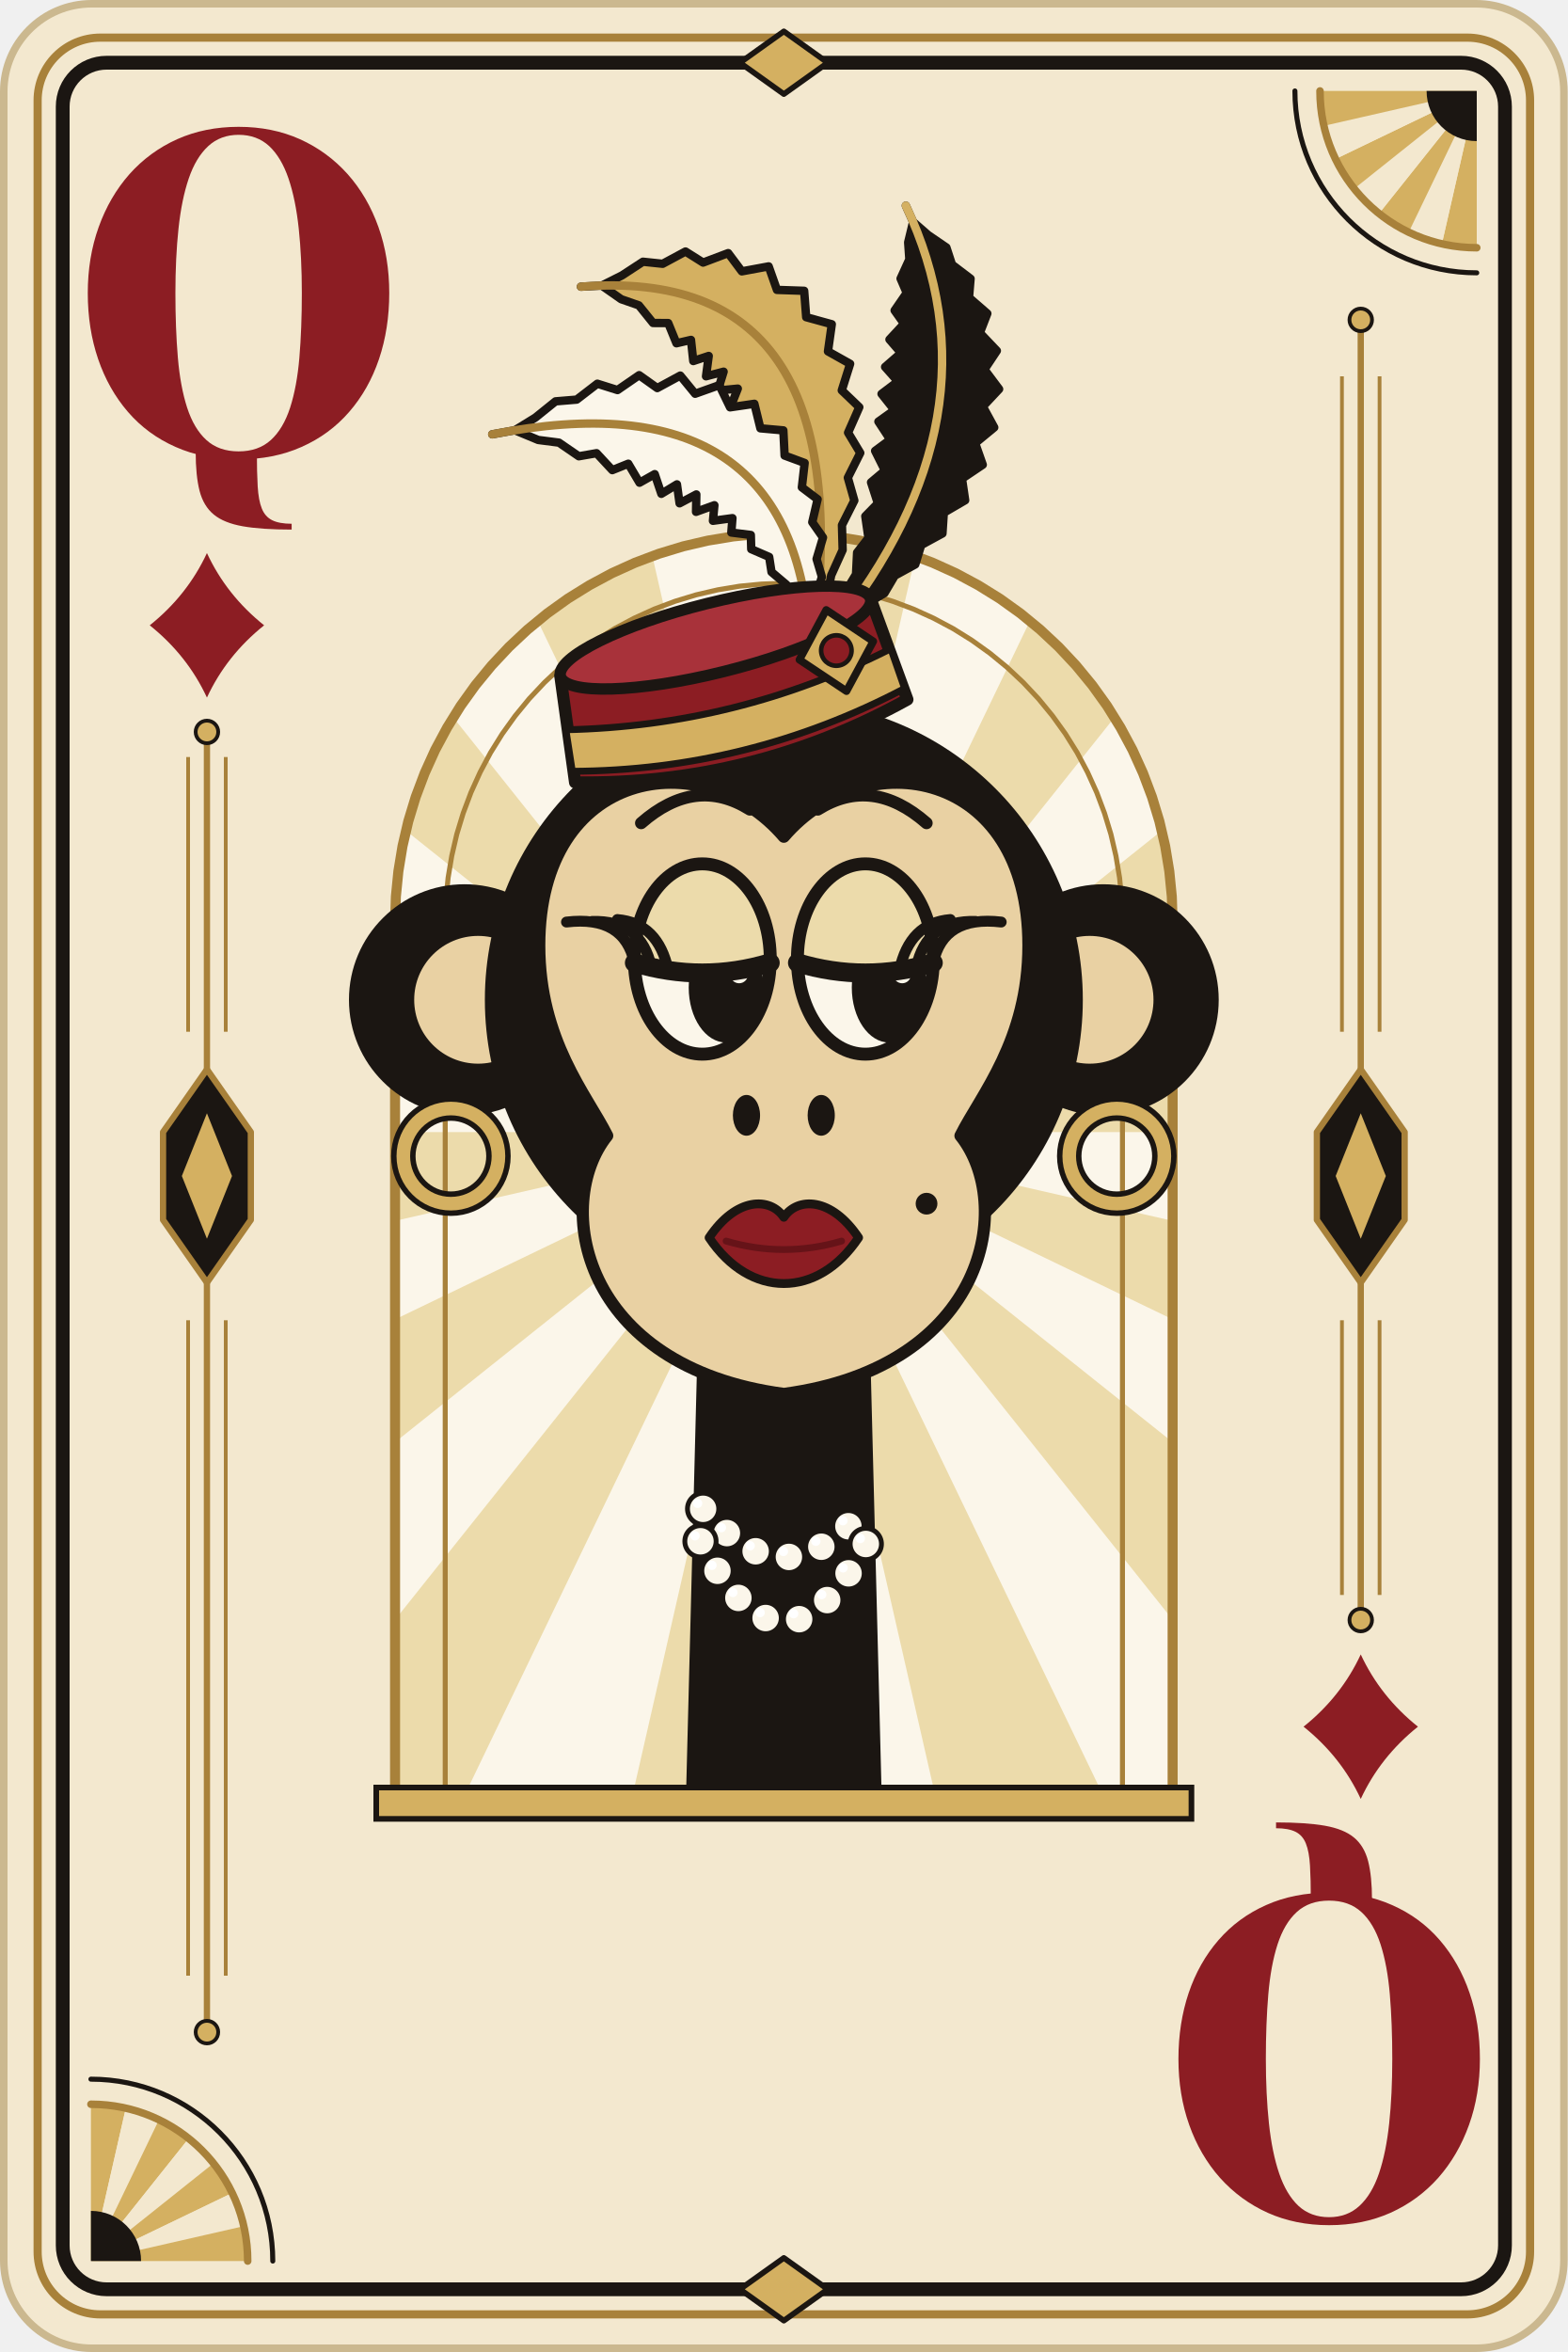
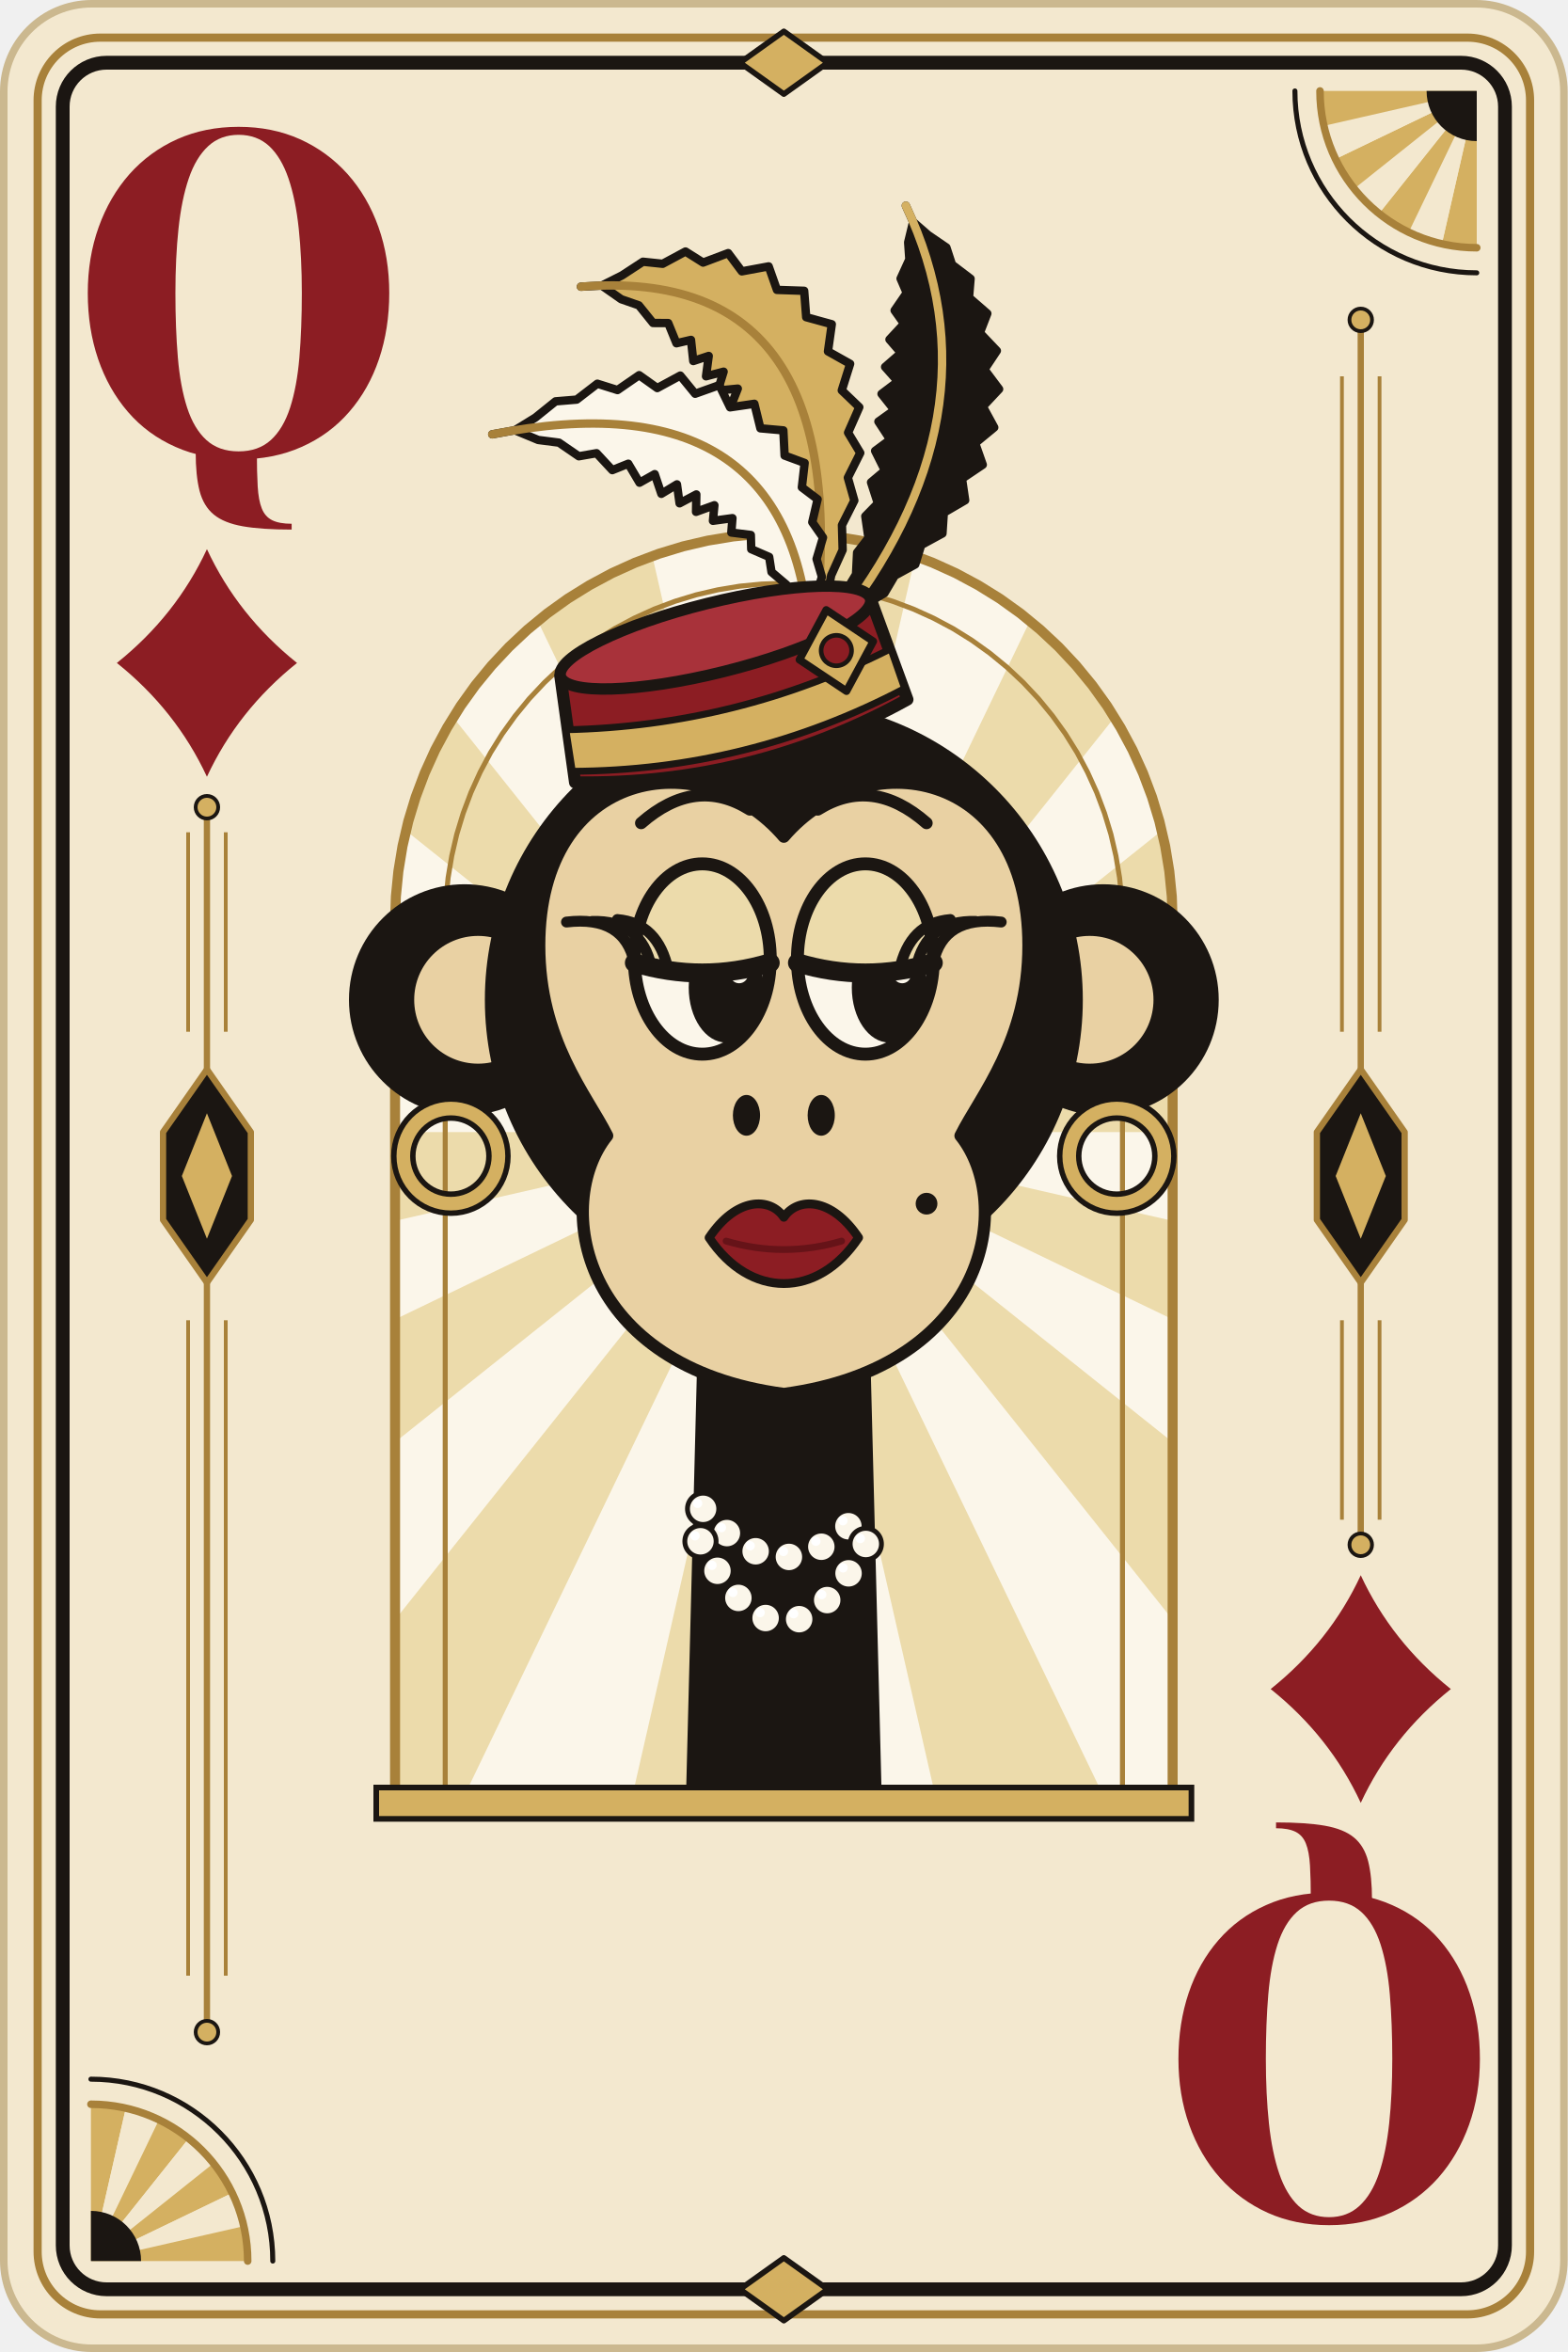
<svg xmlns="http://www.w3.org/2000/svg" viewBox="0 0 250 375" width="300" height="450" role="img" aria-label="Queen of diamonds">
  <rect x="0.6" y="0.6" width="248.8" height="373.8" rx="14" fill="#f3e8cf" stroke="#cbb88f" stroke-width="1.2" />
  <rect x="6" y="6" width="238" height="363" rx="10" fill="none" stroke="#a8813a" stroke-width="1.3" />
  <rect x="10" y="10" width="230" height="355" rx="7" fill="none" stroke="#1b1612" stroke-width="2.2" />
  <path d="M125,5 L132,10 L125,15 L118,10 Z" fill="#d4b061" stroke="#1b1612" stroke-width="0.9" stroke-linejoin="round" stroke-linecap="round" />
  <path d="M125,360 L132,365 L125,370 L118,365 Z" fill="#d4b061" stroke="#1b1612" stroke-width="0.9" stroke-linejoin="round" stroke-linecap="round" />
  <g class="rank" transform="translate(25.83 20.22) scale(1.7) translate(-25.83 -20.22)">
    <path d="M33.02 51.41Q29.72 51.41 27.1 50.24Q24.47 49.08 22.64 46.96Q20.81 44.84 19.84 42Q18.87 39.15 18.87 35.81Q18.87 32.47 19.89 29.63Q20.91 26.78 22.78 24.66Q24.66 22.55 27.26 21.38Q29.86 20.22 33.02 20.22Q36.18 20.22 38.77 21.38Q41.36 22.55 43.25 24.66Q45.13 26.78 46.14 29.63Q47.15 32.47 47.15 35.81Q47.15 39.15 46.19 42Q45.23 44.84 43.39 46.96Q41.55 49.08 38.93 50.24Q36.32 51.41 33.02 51.41ZM33.02 50.66Q34.88 50.66 36.05 49.59Q37.21 48.53 37.85 46.56Q38.49 44.58 38.72 41.86Q38.95 39.13 38.95 35.81Q38.95 32.49 38.66 29.77Q38.37 27.04 37.7 25.07Q37.03 23.1 35.89 22.03Q34.74 20.97 33.02 20.97Q31.32 20.97 30.17 22.03Q29.01 23.1 28.34 25.07Q27.67 27.04 27.38 29.77Q27.09 32.49 27.09 35.81Q27.09 39.13 27.32 41.86Q27.55 44.58 28.19 46.56Q28.83 48.53 29.99 49.59Q31.16 50.66 33.02 50.66Z" fill="#8c1d23" />
    <path class="tail" transform="translate(33.5 50.7) scale(0.7) translate(-35.25 -50.7)" d="M41.67 61.12Q37.66 61.12 35.13 60.68Q32.59 60.23 31.23 59.1Q29.86 57.97 29.33 55.93Q28.81 53.9 28.81 50.72Q30.89 51.16 32.94 51.16Q34.98 51.16 37.01 50.72Q37.01 53.47 37.12 55.33Q37.23 57.2 37.67 58.29Q38.1 59.38 39.05 59.86Q40.01 60.34 41.67 60.34Z" fill="#8c1d23" />
  </g>
-   <g transform="translate(33 99.7) scale(0.24) translate(-50 -50)">
+   <g transform="translate(33 105.7) scale(0.378) translate(-50 -50)">
    <path d="M50,2 Q63,30 88,50 Q63,70 50,98 Q37,70 12,50 Q37,30 50,2 Z" fill="#8c1d23" />
  </g>
-   <line x1="33" y1="117.7" x2="33" y2="172.5" stroke="#a8813a" stroke-width="1" />
+   <line x1="33" y1="129.7" x2="33" y2="172.5" stroke="#a8813a" stroke-width="1" />
  <line x1="33" y1="202.5" x2="33" y2="323" stroke="#a8813a" stroke-width="1" />
-   <line x1="30" y1="120.7" x2="30" y2="164.5" stroke="#a8813a" stroke-width="0.6" />
+   <line x1="30" y1="132.7" x2="30" y2="164.5" stroke="#a8813a" stroke-width="0.6" />
  <line x1="30" y1="210.5" x2="30" y2="315" stroke="#a8813a" stroke-width="0.6" />
-   <line x1="36" y1="120.7" x2="36" y2="164.5" stroke="#a8813a" stroke-width="0.6" />
+   <line x1="36" y1="132.7" x2="36" y2="164.5" stroke="#a8813a" stroke-width="0.6" />
  <line x1="36" y1="210.5" x2="36" y2="315" stroke="#a8813a" stroke-width="0.6" />
-   <circle cx="33" cy="116.7" r="1.8" fill="#d4b061" stroke="#1b1612" stroke-width="0.6" stroke-linejoin="round" stroke-linecap="round" />
+   <circle cx="33" cy="128.7" r="1.8" fill="#d4b061" stroke="#1b1612" stroke-width="0.6" stroke-linejoin="round" stroke-linecap="round" />
  <circle cx="33" cy="324" r="1.8" fill="#d4b061" stroke="#1b1612" stroke-width="0.6" stroke-linejoin="round" stroke-linecap="round" />
  <path d="M33,170.5 L40,180.5 L40,194.5 L33,204.5 L26,194.5 L26,180.5 Z" fill="#1b1612" stroke="#a8813a" stroke-width="1" stroke-linejoin="round" stroke-linecap="round" />
  <path d="M33,177.5 L37,187.5 L33,197.5 L29,187.5 Z" fill="#d4b061" />
  <path d="M14.5,360.5 L14.5,335.5 L15.9,335.54 L17.3,335.66 L18.69,335.85 L20.06,336.13 Z" fill="#d4b061" />
  <path d="M14.5,360.5 L20.06,336.13 L21.42,336.48 L22.76,336.9 L24.07,337.4 L25.35,337.98 Z" fill="#f3e8cf" />
  <path d="M14.5,360.5 L25.35,337.98 L26.59,338.62 L27.8,339.33 L28.97,340.11 L30.09,340.95 Z" fill="#d4b061" />
  <path d="M14.5,360.5 L30.09,340.95 L31.16,341.86 L32.18,342.82 L33.14,343.84 L34.05,344.91 Z" fill="#f3e8cf" />
  <path d="M14.5,360.5 L34.05,344.91 L34.89,346.03 L35.67,347.2 L36.38,348.41 L37.02,349.65 Z" fill="#d4b061" />
  <path d="M14.5,360.5 L37.02,349.65 L37.6,350.93 L38.1,352.24 L38.52,353.58 L38.87,354.94 Z" fill="#f3e8cf" />
  <path d="M14.5,360.5 L38.87,354.94 L39.15,356.31 L39.34,357.7 L39.46,359.1 L39.5,360.5 Z" fill="#d4b061" />
  <path d="M14.5,335.5 A25,25 0 0 1 39.5,360.5" fill="none" stroke="#a8813a" stroke-width="1.2" stroke-linejoin="round" stroke-linecap="round" />
  <path d="M14.5,331.5 A29,29 0 0 1 43.5,360.5" fill="none" stroke="#1b1612" stroke-width="0.8" stroke-linejoin="round" stroke-linecap="round" />
  <path d="M14.5,352.5 A8,8 0 0 1 22.5,360.5 L14.5,360.5 Z" fill="#1b1612" />
  <g transform="rotate(180 125 187.5)">
    <g class="rank" transform="translate(25.83 20.22) scale(1.7) translate(-25.83 -20.22)">
      <path d="M33.02 51.41Q29.72 51.41 27.1 50.24Q24.47 49.08 22.64 46.96Q20.81 44.84 19.84 42Q18.87 39.15 18.87 35.81Q18.87 32.47 19.89 29.63Q20.91 26.78 22.78 24.66Q24.66 22.55 27.26 21.38Q29.86 20.22 33.02 20.22Q36.18 20.22 38.77 21.38Q41.36 22.55 43.25 24.66Q45.13 26.78 46.14 29.63Q47.15 32.47 47.15 35.81Q47.15 39.15 46.19 42Q45.23 44.84 43.39 46.96Q41.55 49.08 38.93 50.24Q36.32 51.41 33.02 51.41ZM33.02 50.66Q34.88 50.66 36.05 49.59Q37.21 48.53 37.85 46.56Q38.49 44.58 38.72 41.86Q38.95 39.13 38.95 35.81Q38.95 32.49 38.66 29.77Q38.37 27.04 37.7 25.07Q37.03 23.1 35.89 22.03Q34.74 20.97 33.02 20.97Q31.32 20.97 30.17 22.03Q29.01 23.1 28.34 25.07Q27.67 27.04 27.38 29.77Q27.09 32.49 27.09 35.81Q27.09 39.13 27.32 41.86Q27.55 44.58 28.19 46.56Q28.83 48.53 29.99 49.59Q31.16 50.66 33.02 50.66Z" fill="#8c1d23" />
      <path class="tail" transform="translate(33.5 50.7) scale(0.7) translate(-35.25 -50.7)" d="M41.67 61.12Q37.66 61.12 35.13 60.68Q32.59 60.23 31.23 59.1Q29.86 57.97 29.33 55.93Q28.81 53.9 28.81 50.72Q30.89 51.16 32.94 51.16Q34.98 51.16 37.01 50.72Q37.01 53.47 37.12 55.33Q37.23 57.2 37.67 58.29Q38.1 59.38 39.05 59.86Q40.01 60.34 41.67 60.34Z" fill="#8c1d23" />
    </g>
-     <g transform="translate(33 99.7) scale(0.24) translate(-50 -50)">
+     <g transform="translate(33 105.7) scale(0.378) translate(-50 -50)">
      <path d="M50,2 Q63,30 88,50 Q63,70 50,98 Q37,70 12,50 Q37,30 50,2 Z" fill="#8c1d23" />
    </g>
-     <line x1="33" y1="117.7" x2="33" y2="172.5" stroke="#a8813a" stroke-width="1" />
+     <line x1="33" y1="129.7" x2="33" y2="172.5" stroke="#a8813a" stroke-width="1" />
    <line x1="33" y1="202.5" x2="33" y2="323" stroke="#a8813a" stroke-width="1" />
-     <line x1="30" y1="120.7" x2="30" y2="164.5" stroke="#a8813a" stroke-width="0.6" />
+     <line x1="30" y1="132.7" x2="30" y2="164.5" stroke="#a8813a" stroke-width="0.6" />
    <line x1="30" y1="210.5" x2="30" y2="315" stroke="#a8813a" stroke-width="0.6" />
-     <line x1="36" y1="120.7" x2="36" y2="164.5" stroke="#a8813a" stroke-width="0.6" />
+     <line x1="36" y1="132.7" x2="36" y2="164.5" stroke="#a8813a" stroke-width="0.6" />
    <line x1="36" y1="210.5" x2="36" y2="315" stroke="#a8813a" stroke-width="0.6" />
-     <circle cx="33" cy="116.7" r="1.8" fill="#d4b061" stroke="#1b1612" stroke-width="0.6" stroke-linejoin="round" stroke-linecap="round" />
+     <circle cx="33" cy="128.7" r="1.8" fill="#d4b061" stroke="#1b1612" stroke-width="0.6" stroke-linejoin="round" stroke-linecap="round" />
    <circle cx="33" cy="324" r="1.8" fill="#d4b061" stroke="#1b1612" stroke-width="0.6" stroke-linejoin="round" stroke-linecap="round" />
    <path d="M33,170.5 L40,180.5 L40,194.5 L33,204.5 L26,194.5 L26,180.5 Z" fill="#1b1612" stroke="#a8813a" stroke-width="1" stroke-linejoin="round" stroke-linecap="round" />
    <path d="M33,177.5 L37,187.5 L33,197.5 L29,187.5 Z" fill="#d4b061" />
    <path d="M14.5,360.5 L14.5,335.5 L15.9,335.54 L17.3,335.66 L18.69,335.85 L20.06,336.13 Z" fill="#d4b061" />
    <path d="M14.5,360.5 L20.06,336.13 L21.42,336.48 L22.76,336.9 L24.07,337.4 L25.35,337.98 Z" fill="#f3e8cf" />
    <path d="M14.5,360.5 L25.35,337.98 L26.59,338.62 L27.8,339.33 L28.97,340.11 L30.09,340.95 Z" fill="#d4b061" />
    <path d="M14.5,360.5 L30.09,340.95 L31.16,341.86 L32.18,342.82 L33.14,343.84 L34.05,344.91 Z" fill="#f3e8cf" />
    <path d="M14.5,360.5 L34.05,344.91 L34.89,346.03 L35.67,347.2 L36.38,348.41 L37.02,349.65 Z" fill="#d4b061" />
    <path d="M14.5,360.5 L37.02,349.65 L37.6,350.93 L38.1,352.24 L38.52,353.58 L38.87,354.94 Z" fill="#f3e8cf" />
    <path d="M14.5,360.5 L38.87,354.94 L39.15,356.31 L39.34,357.7 L39.46,359.1 L39.5,360.5 Z" fill="#d4b061" />
    <path d="M14.5,335.5 A25,25 0 0 1 39.5,360.5" fill="none" stroke="#a8813a" stroke-width="1.2" stroke-linejoin="round" stroke-linecap="round" />
    <path d="M14.5,331.5 A29,29 0 0 1 43.5,360.5" fill="none" stroke="#1b1612" stroke-width="0.8" stroke-linejoin="round" stroke-linecap="round" />
    <path d="M14.5,352.5 A8,8 0 0 1 22.5,360.5 L14.5,360.5 Z" fill="#1b1612" />
  </g>
  <g transform="translate(0 12.5)">
    <path d="M63,272.5 L63,134.5 L63.13,130.45 L63.53,126.41 L64.19,122.4 L65.11,118.45 L66.29,114.57 L67.72,110.77 L69.39,107.08 L71.31,103.5 L73.45,100.05 L75.81,96.76 L78.39,93.62 L81.16,90.66 L84.12,87.89 L87.26,85.31 L90.55,82.95 L94,80.81 L97.58,78.89 L101.27,77.22 L105.07,75.79 L108.95,74.61 L112.9,73.69 L116.91,73.03 L120.95,72.63 L125,72.5 L129.05,72.63 L133.09,73.03 L137.1,73.69 L141.05,74.61 L144.93,75.79 L148.73,77.22 L152.42,78.89 L156,80.81 L159.45,82.95 L162.74,85.31 L165.88,87.89 L168.84,90.66 L171.61,93.62 L174.19,96.76 L176.55,100.05 L178.69,103.5 L180.61,107.08 L182.28,110.77 L183.71,114.57 L184.89,118.45 L185.81,122.4 L186.47,126.41 L186.87,130.45 L187,134.5 L187,272.5 Z" fill="#ecdbab" />
    <path d="M125,168 L187,182.15 L187,168 Z" fill="#fbf6ea" />
    <path d="M125,168 L187,217.44 L187,197.86 Z" fill="#fbf6ea" />
    <path d="M125,168 L175.32,272.5 L187,272.5 L187,245.75 Z" fill="#fbf6ea" />
    <path d="M125,168 L125,272.5 L148.85,272.5 Z" fill="#fbf6ea" />
    <path d="M125,168 L74.68,272.5 L101.15,272.5 Z" fill="#fbf6ea" />
    <path d="M125,168 L63,217.44 L63,245.75 Z" fill="#fbf6ea" />
    <path d="M125,168 L63,182.15 L63,197.86 Z" fill="#fbf6ea" />
    <path d="M125,168 L63,153.85 L63,168 Z" fill="#fbf6ea" />
    <path d="M125,168 L64.76,119.96 L64.19,122.4 L63.53,126.41 L63.13,130.45 L63,134.5 L63,138.14 Z" fill="#fbf6ea" />
    <path d="M125,168 L85.77,86.53 L84.12,87.89 L81.16,90.66 L78.39,93.62 L75.81,96.76 L73.45,100.05 L72.3,101.91 Z" fill="#fbf6ea" />
    <path d="M125,168 L125,72.5 L120.95,72.63 L116.91,73.03 L112.9,73.69 L108.95,74.61 L105.07,75.79 L104.04,76.18 Z" fill="#fbf6ea" />
    <path d="M125,168 L164.23,86.53 L162.74,85.31 L159.45,82.95 L156,80.81 L152.42,78.89 L148.73,77.22 L145.96,76.18 Z" fill="#fbf6ea" />
    <path d="M125,168 L185.24,119.96 L184.89,118.45 L183.71,114.57 L182.28,110.77 L180.61,107.08 L178.69,103.5 L177.7,101.91 Z" fill="#fbf6ea" />
    <path d="M125,168 L187,153.85 L187,138.14 Z" fill="#fbf6ea" />
    <path d="M71,272.5 L71,134.5 L71.12,130.97 L71.46,127.45 L72.04,123.97 L72.84,120.52 L73.87,117.14 L75.11,113.84 L76.57,110.62 L78.23,107.5 L80.1,104.5 L82.16,101.63 L84.4,98.9 L86.82,96.32 L89.4,93.9 L92.13,91.66 L95,89.6 L98,87.73 L101.12,86.07 L104.34,84.61 L107.64,83.37 L111.02,82.34 L114.47,81.54 L117.95,80.96 L121.47,80.62 L125,80.5 L128.53,80.62 L132.05,80.96 L135.53,81.54 L138.98,82.34 L142.36,83.37 L145.66,84.61 L148.88,86.07 L152,87.73 L155,89.6 L157.87,91.66 L160.6,93.9 L163.18,96.32 L165.6,98.9 L167.84,101.63 L169.9,104.5 L171.77,107.5 L173.43,110.62 L174.89,113.84 L176.13,117.14 L177.16,120.52 L177.96,123.97 L178.54,127.45 L178.88,130.97 L179,134.5 L179,272.5" fill="none" stroke="#a8813a" stroke-width="0.8" stroke-linejoin="round" stroke-linecap="round" />
    <path d="M63,272.5 L63,134.5 L63.13,130.45 L63.53,126.41 L64.19,122.4 L65.11,118.45 L66.29,114.57 L67.72,110.77 L69.39,107.08 L71.31,103.5 L73.45,100.05 L75.81,96.76 L78.39,93.62 L81.16,90.66 L84.12,87.89 L87.26,85.31 L90.55,82.95 L94,80.81 L97.58,78.89 L101.27,77.22 L105.07,75.79 L108.95,74.61 L112.9,73.69 L116.91,73.03 L120.95,72.63 L125,72.5 L129.05,72.63 L133.09,73.03 L137.1,73.69 L141.05,74.61 L144.93,75.79 L148.73,77.22 L152.42,78.89 L156,80.81 L159.45,82.95 L162.74,85.31 L165.88,87.89 L168.84,90.66 L171.61,93.62 L174.19,96.76 L176.55,100.05 L178.69,103.5 L180.61,107.08 L182.28,110.77 L183.71,114.57 L184.89,118.45 L185.81,122.4 L186.47,126.41 L186.87,130.45 L187,134.5 L187,272.5" fill="none" stroke="#a8813a" stroke-width="1.6" stroke-linejoin="round" stroke-linecap="round" />
    <g transform="translate(59.64 47.18) scale(0.86)">
      <path d="M61,184 L59,262 L93,262 L91,184 Z" fill="#1b1612" />
      <path d="M61,184 L59,262" fill="none" stroke="#1b1612" stroke-width="2.2" stroke-linejoin="round" stroke-linecap="round" />
      <path d="M91,184 L93,262" fill="none" stroke="#1b1612" stroke-width="2.2" stroke-linejoin="round" stroke-linecap="round" />
      <g>
        <g transform="translate(0 0.29)">
          <circle cx="61.03" cy="210.04" r="2.9" fill="#fbf6ea" stroke="#1b1612" stroke-width="0.9" stroke-linejoin="round" stroke-linecap="round" />
          <circle cx="60.01" cy="209.02" r="0.87" fill="#ffffff" />
          <circle cx="65.44" cy="214.54" r="2.9" fill="#fbf6ea" stroke="#1b1612" stroke-width="0.9" stroke-linejoin="round" stroke-linecap="round" />
          <circle cx="64.42" cy="213.52" r="0.87" fill="#ffffff" />
          <circle cx="70.77" cy="217.91" r="2.9" fill="#fbf6ea" stroke="#1b1612" stroke-width="0.9" stroke-linejoin="round" stroke-linecap="round" />
          <circle cx="69.75" cy="216.89" r="0.87" fill="#ffffff" />
          <circle cx="76.94" cy="218.96" r="2.9" fill="#fbf6ea" stroke="#1b1612" stroke-width="0.9" stroke-linejoin="round" stroke-linecap="round" />
          <circle cx="75.92" cy="217.94" r="0.87" fill="#ffffff" />
          <circle cx="82.95" cy="217.07" r="2.9" fill="#fbf6ea" stroke="#1b1612" stroke-width="0.9" stroke-linejoin="round" stroke-linecap="round" />
          <circle cx="81.93" cy="216.05" r="0.87" fill="#ffffff" />
          <circle cx="87.97" cy="213.27" r="2.9" fill="#fbf6ea" stroke="#1b1612" stroke-width="0.9" stroke-linejoin="round" stroke-linecap="round" />
          <circle cx="86.95" cy="212.25" r="0.87" fill="#ffffff" />
          <circle cx="60.54" cy="216.06" r="2.9" fill="#fbf6ea" stroke="#1b1612" stroke-width="0.9" stroke-linejoin="round" stroke-linecap="round" />
          <circle cx="59.52" cy="215.04" r="0.87" fill="#ffffff" />
          <circle cx="63.69" cy="221.53" r="2.9" fill="#fbf6ea" stroke="#1b1612" stroke-width="0.9" stroke-linejoin="round" stroke-linecap="round" />
          <circle cx="62.67" cy="220.51" r="0.87" fill="#ffffff" />
          <circle cx="67.57" cy="226.56" r="2.9" fill="#fbf6ea" stroke="#1b1612" stroke-width="0.9" stroke-linejoin="round" stroke-linecap="round" />
          <circle cx="66.55" cy="225.54" r="0.87" fill="#ffffff" />
          <circle cx="72.62" cy="230.29" r="2.9" fill="#fbf6ea" stroke="#1b1612" stroke-width="0.9" stroke-linejoin="round" stroke-linecap="round" />
          <circle cx="71.60" cy="229.27" r="0.87" fill="#ffffff" />
          <circle cx="78.84" cy="230.50" r="2.9" fill="#fbf6ea" stroke="#1b1612" stroke-width="0.9" stroke-linejoin="round" stroke-linecap="round" />
          <circle cx="77.82" cy="229.48" r="0.87" fill="#ffffff" />
          <circle cx="84.04" cy="226.96" r="2.9" fill="#fbf6ea" stroke="#1b1612" stroke-width="0.9" stroke-linejoin="round" stroke-linecap="round" />
          <circle cx="83.02" cy="225.94" r="0.87" fill="#ffffff" />
          <circle cx="88.00" cy="222.00" r="2.9" fill="#fbf6ea" stroke="#1b1612" stroke-width="0.9" stroke-linejoin="round" stroke-linecap="round" />
          <circle cx="86.98" cy="220.98" r="0.87" fill="#ffffff" />
          <circle cx="91.20" cy="216.56" r="2.9" fill="#fbf6ea" stroke="#1b1612" stroke-width="0.9" stroke-linejoin="round" stroke-linecap="round" />
          <circle cx="90.18" cy="215.54" r="0.87" fill="#ffffff" />
        </g>
      </g>
      <g class="head" transform="translate(76 184) scale(1.26) translate(-76 -184)">
        <circle cx="29" cy="130" r="17" fill="#1b1612" />
        <circle cx="31" cy="130" r="10" fill="#e9d1a3" stroke="#1b1612" stroke-width="1.2" stroke-linejoin="round" stroke-linecap="round" />
        <g transform="matrix(-1 0 0 1 152 0)">
          <circle cx="29" cy="130" r="17" fill="#1b1612" />
          <circle cx="31" cy="130" r="10" fill="#e9d1a3" stroke="#1b1612" stroke-width="1.2" stroke-linejoin="round" stroke-linecap="round" />
        </g>
        <circle cx="76" cy="130" r="44" fill="#1b1612" />
        <path d="M76,106 C64,92 40,96 40,122 C40,136 47,144 50,150 C42,160 46,184 76,188 C106,184 110,160 102,150 C105,144 112,136 112,122 C112,96 88,92 76,106 Z" fill="#e9d1a3" stroke="#1b1612" stroke-width="1.8" stroke-linejoin="round" stroke-linecap="round" />
        <circle cx="27" cy="153" r="7" fill="none" stroke="#1b1612" stroke-width="3.6" stroke-linejoin="round" stroke-linecap="round" />
        <circle cx="27" cy="153" r="7" fill="none" stroke="#d4b061" stroke-width="2" stroke-linejoin="round" stroke-linecap="round" />
        <circle cx="125" cy="153" r="7" fill="none" stroke="#1b1612" stroke-width="3.6" stroke-linejoin="round" stroke-linecap="round" />
        <circle cx="125" cy="153" r="7" fill="none" stroke="#d4b061" stroke-width="2" stroke-linejoin="round" stroke-linecap="round" />
        <ellipse cx="70.5" cy="147" rx="2" ry="3" fill="#1b1612" />
        <ellipse cx="81.5" cy="147" rx="2" ry="3" fill="#1b1612" />
        <path d="M65,165 C69,159 74,159 76,162 C78,159 83,159 87,165 C81,174 71,174 65,165 Z" fill="#8c1d23" stroke="#1b1612" stroke-width="1.3" stroke-linejoin="round" stroke-linecap="round" />
        <path d="M67.5,165.5 Q76,168 84.5,165.5" fill="none" stroke="#661318" stroke-width="1" stroke-linejoin="round" stroke-linecap="round" />
        <circle cx="97" cy="160" r="1.6" fill="#1b1612" />
        <ellipse cx="64" cy="124" rx="10" ry="14" fill="#fbf6ea" />
        <ellipse cx="67.5" cy="128.2" rx="5.5" ry="8.09" fill="#1b1612" />
        <circle cx="69.42" cy="126.27" r="1.3" fill="#fbf6ea" />
        <path d="M54.01,124.56 A10,14 0 1 1 73.99,124.56 Q64,127.56 54.01,124.56 Z" fill="#ecdbab" />
        <ellipse cx="64" cy="124" rx="10" ry="14" fill="none" stroke="#1b1612" stroke-width="1.9" stroke-linejoin="round" stroke-linecap="round" />
        <path d="M54.01,124.56 Q64,127.56 73.99,124.56" fill="none" stroke="#1b1612" stroke-width="2.8" stroke-linejoin="round" stroke-linecap="round" />
        <path d="M59,125.69 Q57.5,118.69 51.5,118.19" fill="none" stroke="#1b1612" stroke-width="1.6" stroke-linejoin="round" stroke-linecap="round" />
        <path d="M56.51,125.22 Q55.01,118.22 47.76,118.47" fill="none" stroke="#1b1612" stroke-width="1.6" stroke-linejoin="round" stroke-linecap="round" />
        <path d="M54.01,124.56 Q52.51,117.56 44.01,118.56" fill="none" stroke="#1b1612" stroke-width="1.6" stroke-linejoin="round" stroke-linecap="round" />
        <ellipse cx="88" cy="124" rx="10" ry="14" fill="#fbf6ea" />
        <ellipse cx="91.5" cy="128.2" rx="5.5" ry="8.09" fill="#1b1612" />
        <circle cx="93.42" cy="126.27" r="1.3" fill="#fbf6ea" />
        <path d="M78.01,124.56 A10,14 0 1 1 97.99,124.56 Q88,127.56 78.01,124.56 Z" fill="#ecdbab" />
        <ellipse cx="88" cy="124" rx="10" ry="14" fill="none" stroke="#1b1612" stroke-width="1.9" stroke-linejoin="round" stroke-linecap="round" />
        <path d="M78.01,124.56 Q88,127.56 97.99,124.56" fill="none" stroke="#1b1612" stroke-width="2.8" stroke-linejoin="round" stroke-linecap="round" />
        <path d="M93,125.69 Q94.5,118.69 100.5,118.19" fill="none" stroke="#1b1612" stroke-width="1.6" stroke-linejoin="round" stroke-linecap="round" />
        <path d="M95.49,125.22 Q96.99,118.22 104.24,118.47" fill="none" stroke="#1b1612" stroke-width="1.6" stroke-linejoin="round" stroke-linecap="round" />
        <path d="M97.99,124.56 Q99.49,117.56 107.99,118.56" fill="none" stroke="#1b1612" stroke-width="1.6" stroke-linejoin="round" stroke-linecap="round" />
        <path d="M55,104 Q63,97 71,102" fill="none" stroke="#1b1612" stroke-width="1.8" stroke-linejoin="round" stroke-linecap="round" />
        <path d="M81,102 Q89,97 97,104" fill="none" stroke="#1b1612" stroke-width="1.8" stroke-linejoin="round" stroke-linecap="round" />
        <g transform="translate(70 93) rotate(-14) scale(1.12)">
          <path d="M15,-12 L17.78,-12.96 L20.12,-14.43 L22.96,-15.29 L24.83,-17.19 L27.8,-17.97 L29.17,-20.25 L32.25,-21.05 L33.08,-23.65 L36.2,-24.56 L36.48,-27.41 L39.57,-28.53 L39.29,-31.52 L42.22,-32.92 L41.43,-35.95 L44.06,-37.65 L42.81,-40.62 L44.99,-42.61 L43.39,-45.43 L44.96,-47.66 L43.13,-50.27 L43.93,-52.63 L42.01,-55.02 L41.84,-57.38 L39.9,-59.56 L38.41,-61.7 L38,-64 L38,-64 L38.41,-61.7 L37.13,-59.25 L36.74,-57.04 L35.01,-54.87 L35.34,-52.85 L33.24,-51 L34.02,-49 L31.66,-47.46 L32.72,-45.37 L30.23,-44.1 L31.41,-41.84 L28.92,-40.78 L30.05,-38.3 L27.64,-37.35 L28.58,-34.67 L26.29,-33.72 L26.92,-30.89 L24.77,-29.84 L24.97,-26.94 L22.96,-25.7 L22.67,-22.83 L20.76,-21.33 L19.93,-18.59 L18.1,-16.78 L16.73,-14.26 L15,-12 Z" fill="#1b1612" stroke="#1b1612" stroke-width="1.1" stroke-linejoin="round" stroke-linecap="round" />
          <path d="M15,-12 Q44,-34 38,-64" fill="none" stroke="#d4b061" stroke-width="1.1" stroke-linejoin="round" stroke-linecap="round" />
          <path d="M13,-13 L15.25,-16.05 L16.73,-19.25 L19,-22.12 L19.7,-25.31 L22.06,-28.05 L21.96,-31.17 L24.33,-33.93 L23.42,-36.9 L25.66,-39.79 L23.96,-42.49 L25.87,-45.61 L23.44,-47.9 L24.79,-51.24 L21.75,-52.95 L22.33,-56.38 L18.89,-57.36 L18.58,-60.62 L15,-60.84 L13.84,-63.6 L10.34,-63.19 L8.45,-65.16 L5.15,-64.32 L2.7,-65.21 L-0.41,-64.13 L-3.31,-63.48 L-6,-64 L-6,-64 L-3.31,-63.48 L-1.26,-61.12 L0.79,-59.78 L2.04,-57.08 L3.97,-56.59 L4.38,-53.75 L6.34,-53.72 L5.96,-50.95 L8.09,-51.11 L7.1,-48.6 L9.49,-48.63 L8.15,-46.41 L10.76,-46.02 L9.31,-43.99 L11.95,-42.97 L10.56,-40.98 L13.02,-39.25 L11.77,-37.14 L13.83,-34.76 L12.75,-32.39 L14.24,-29.47 L13.33,-26.75 L14.14,-23.42 L13.39,-20.28 L13.47,-16.66 L13,-13 Z" fill="#d4b061" stroke="#1b1612" stroke-width="1.1" stroke-linejoin="round" stroke-linecap="round" />
          <path d="M13,-13 Q30,-58 -6,-64" fill="none" stroke="#a8813a" stroke-width="1.1" stroke-linejoin="round" stroke-linecap="round" />
          <path d="M12,-12 L13.4,-14.44 L14.05,-16.93 L15.5,-19.36 L15.39,-21.8 L16.89,-24.33 L16.01,-26.63 L17.42,-29.38 L15.79,-31.4 L16.92,-34.42 L14.6,-36 L15.24,-39.25 L12.38,-40.24 L12.39,-43.56 L9.18,-43.88 L8.51,-47.05 L5.16,-46.72 L3.84,-49.51 L0.51,-48.65 L-1.39,-50.87 L-4.62,-49.66 L-6.99,-51.11 L-10.13,-49.74 L-12.88,-50.19 L-15.97,-48.76 L-18.99,-47.8 L-22,-48 L-22,-48 L-18.99,-47.8 L-16.32,-45.82 L-13.76,-44.82 L-11.66,-42.45 L-9.3,-42.28 L-7.83,-39.62 L-5.59,-39.93 L-4.76,-37.15 L-2.55,-37.76 L-2.33,-35.04 L-0.04,-35.75 L-0.31,-33.25 L2.11,-33.85 L1.52,-31.64 L4.07,-31.9 L3.39,-29.96 L5.96,-29.68 L5.36,-27.88 L7.77,-26.95 L7.37,-25.13 L9.41,-23.57 L9.23,-21.57 L10.74,-19.47 L10.77,-17.19 L11.64,-14.67 L12,-12 Z" fill="#fbf6ea" stroke="#1b1612" stroke-width="1.1" stroke-linejoin="round" stroke-linecap="round" />
          <path d="M12,-12 Q18,-46 -22,-48" fill="none" stroke="#a8813a" stroke-width="1.1" stroke-linejoin="round" stroke-linecap="round" />
          <path d="M-21,-15 L-22.5,-1 Q0,5 22.5,-1 L21,-15 Z" fill="#8c1d23" stroke="#1b1612" stroke-width="1.6" stroke-linejoin="round" stroke-linecap="round" />
          <path d="M-22,-8 Q0,-3 22,-8 L22.5,-2.5 Q0,3 -22.5,-2.5 Z" fill="#d4b061" stroke="#1b1612" stroke-width="0.9" stroke-linejoin="round" stroke-linecap="round" />
          <ellipse cx="0" cy="-15" rx="21" ry="4.6" fill="#a8323a" stroke="#1b1612" stroke-width="1.5" stroke-linejoin="round" stroke-linecap="round" />
          <path d="M15,-15 L20,-9.5 L15,-4 L10,-9.5 Z" fill="#d4b061" stroke="#1b1612" stroke-width="1" stroke-linejoin="round" stroke-linecap="round" />
          <circle cx="15" cy="-9.5" r="2" fill="#8c1d23" stroke="#1b1612" stroke-width="0.6" stroke-linejoin="round" stroke-linecap="round" />
        </g>
      </g>
    </g>
    <rect x="60" y="272.5" width="130" height="5" fill="#d4b061" stroke="#1b1612" stroke-width="0.9" />
  </g>
</svg>
